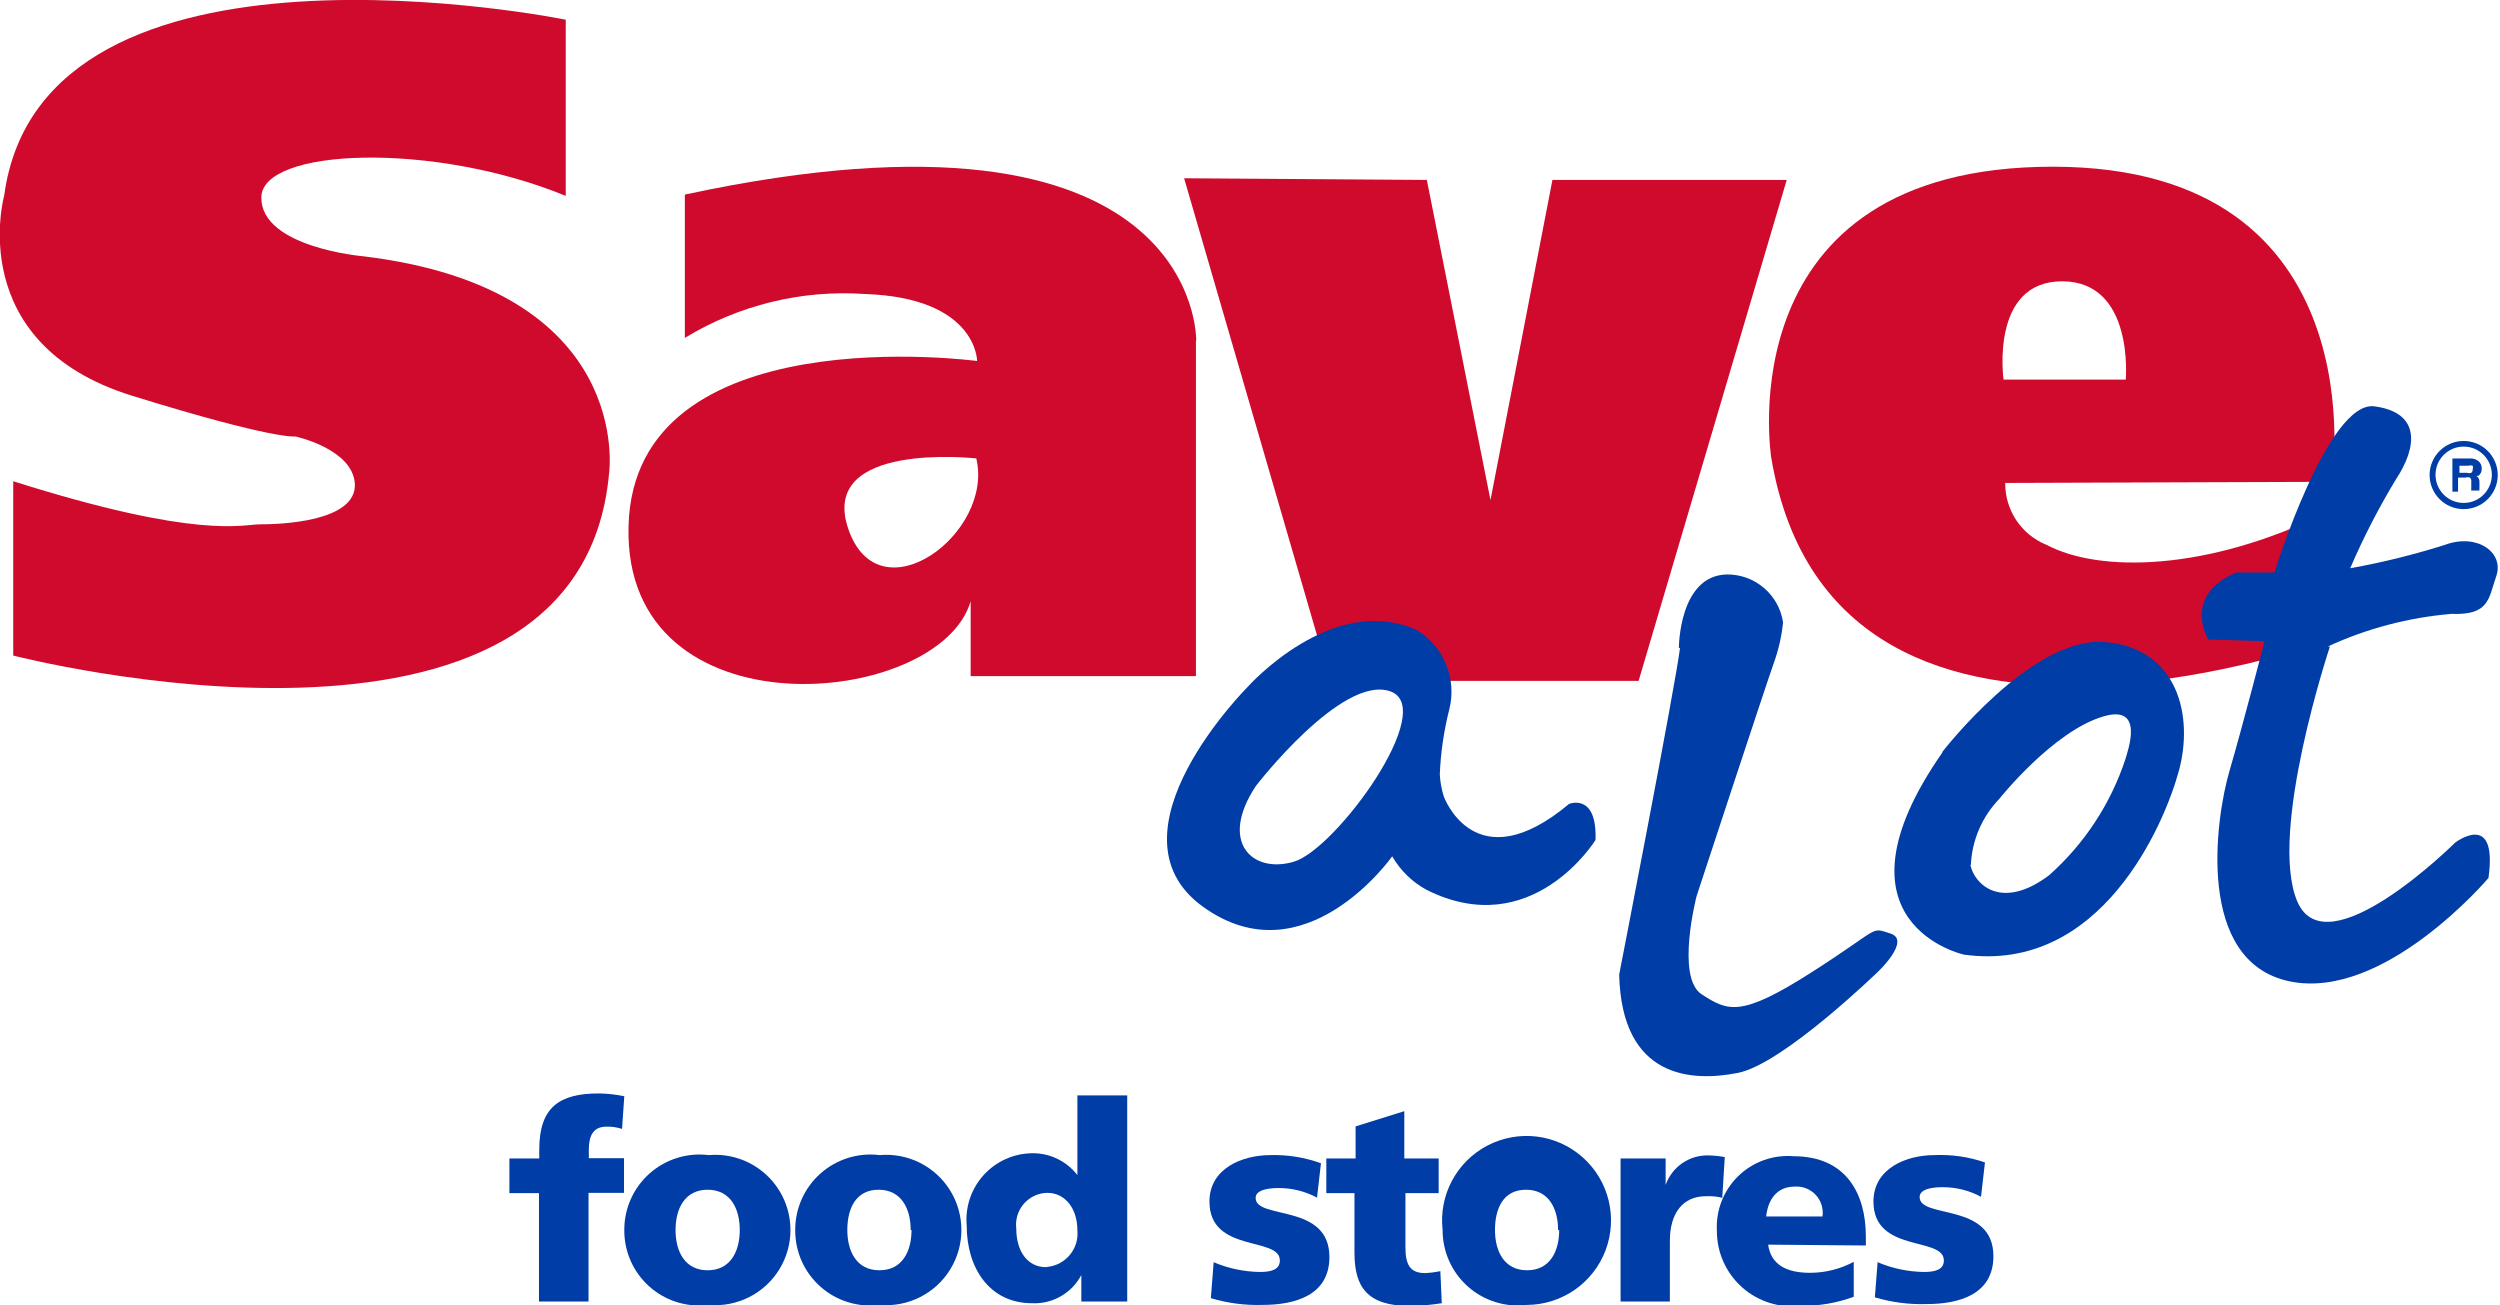
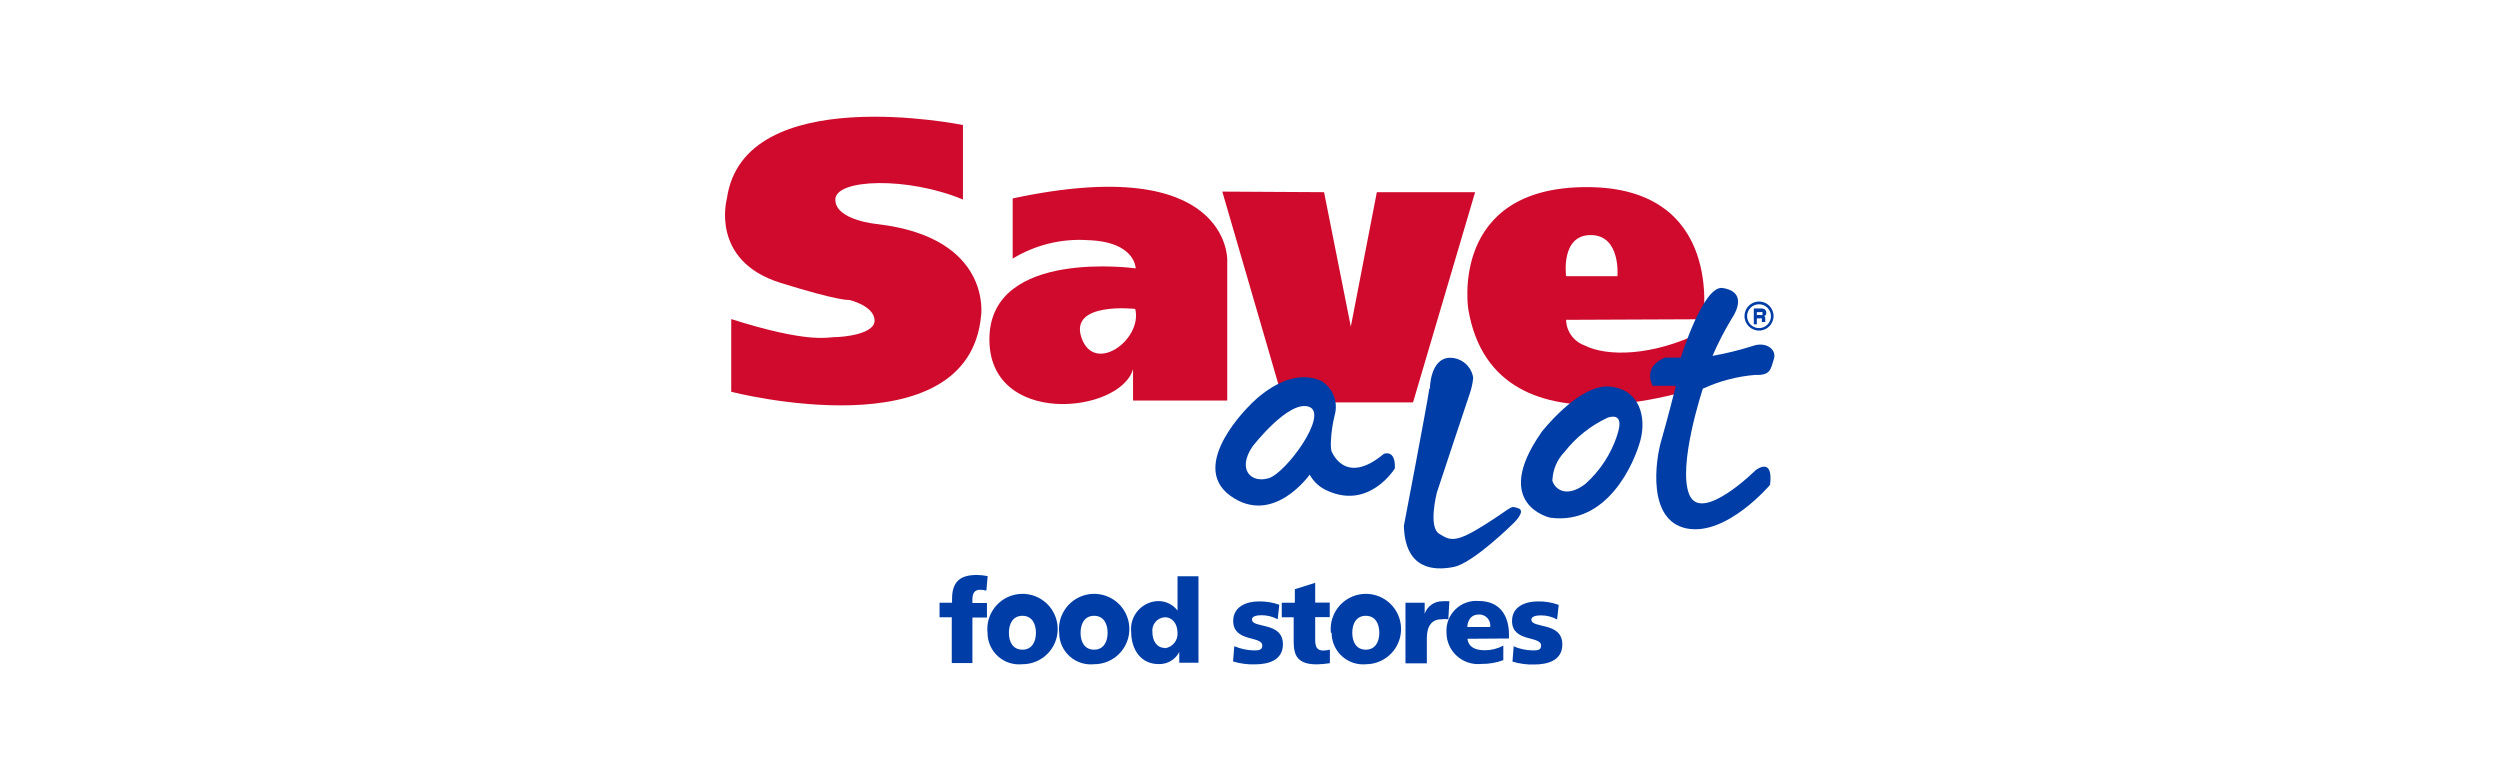
- <svg xmlns="http://www.w3.org/2000/svg" viewBox="0 0 88.78 46.34">
+ <svg xmlns="http://www.w3.org/2000/svg" viewBox="0 0 171.97 53.72">
  <defs>
    <style>.cls-1{fill:none;}.cls-2{fill:#cf0a2c;}.cls-3{clip-path:url(#clip-path);}.cls-4{fill:#003da6;}</style>
-     <clipPath id="clip-path" transform="translate(-6.91 -1.72)">
-       <rect class="cls-1" width="102.59" height="49.78" />
+     <clipPath id="clip-path">
+       <rect class="cls-1" x="44.31" y="6.64" width="83.36" height="40.45" />
    </clipPath>
  </defs>
  <g id="Layer_2" data-name="Layer 2">
    <g id="Layer_1-2" data-name="Layer 1">
-       <path class="cls-2" d="M78.06,15.2H82.4s.31-3.49-2.26-3.49-2.08,3.49-2.08,3.49Zm.06,3.67a2.34,2.34,0,0,0,1.47,2.2c1.89,1,5.69.92,9.85-1.1l1.65,4s-19,7.58-21.28-6c0,0-1.65-10.33,10-10.33s9.91,11.19,9.91,11.19Z" transform="translate(-6.91 -1.72)" />
+       <path class="cls-2" d="M107.73,19h3.53s.25-2.83-1.84-2.83S107.73,19,107.73,19Zm0,3A1.91,1.91,0,0,0,109,23.76c1.53.78,4.62.75,8-.89l1.34,3.28S102.86,32.3,101,21.27c0,0-1.34-8.4,8.15-8.4s8,9.09,8,9.09Z" />
      <g class="cls-3">
-         <polygon class="cls-2" points="42.05 6.33 47.24 24.18 58.19 24.18 63.45 6.39 55.13 6.39 52.93 17.76 50.67 6.39 42.05 6.33" />
-         <path class="cls-2" d="M27,8.66V2.42S8.41-1.37,7.06,8.66c0,0-1.47,5.26,4.56,7.12,5.07,1.57,5.78,1.44,5.78,1.44s2,.43,2.11,1.65c.11,1.4-2.72,1.47-3.36,1.47s-2.2.55-8.77-1.53V25s20.12,5.2,21.16-6.48c0,0,.92-6.54-8.74-7.7,0,0-3.61-.31-3.61-2.08s6.11-2,10.82-.06Z" transform="translate(-6.91 -1.72)" />
+         <polygon class="cls-2" points="84.08 13.18 88.3 27.68 97.2 27.68 101.47 13.22 94.71 13.22 92.92 22.47 91.08 13.22 84.08 13.18" />
+         <path class="cls-2" d="M66.24,13.67V8.6S51.14,5.52,50,13.67c0,0-1.19,4.27,3.7,5.79,4.12,1.28,4.7,1.17,4.7,1.17S60.08,21,60.16,22s-2.21,1.19-2.73,1.19-1.79.45-7.13-1.24v5s16.35,4.22,17.19-5.27c0,0,.75-5.32-7.1-6.26,0,0-2.93-.25-2.93-1.69s5-1.59,8.79,0Z" />
      </g>
-       <path class="cls-2" d="M41.58,18s-5.64-.64-4.54,2.52,5.18.14,4.54-2.52Zm7.8-4.17V25.73h-8V23.07c-1.1,3.81-12.34,4.86-12.15-2.66s12.38-5.87,12.38-5.87,0-2.25-4-2.38a10.85,10.85,0,0,0-6.38,1.56V8.63c18.34-3.94,18.16,5.18,18.16,5.18Z" transform="translate(-6.91 -1.72)" />
-       <path class="cls-4" d="M89.65,24.68s-2.2,6.6-1.16,9.05,5.6-2.08,5.6-2.08,1.53-1.19,1.19,1.25c0,0-3.7,4.37-7.06,3.67s-2.63-5.78-2.14-7.46,1.25-4.62,1.25-4.62l-2-.06s-.95-1.56,1-2.38h1.35s1.9-6.12,3.55-5.9,1.53,1.44.76,2.6a25.81,25.81,0,0,0-1.62,3.15,26.78,26.78,0,0,0,3.36-.83c1.16-.43,2.11.28,1.83,1.1s-.25,1.4-1.59,1.35a13.1,13.1,0,0,0-4.4,1.16Z" transform="translate(-6.91 -1.72)" />
-       <path class="cls-4" d="M52.86,32.32c1.49-.44,5.14-5.45,3.42-6.05s-4.77,3.36-4.77,3.36c-1.33,2-.12,3.13,1.35,2.69ZM58.18,30s1.1,3.07,4.45.27c0,0,1-.41.94,1.28,0,0-2.25,3.65-6,1.77a3.14,3.14,0,0,1-1.22-1.19s-3.1,4.4-6.72,1.79,1.6-7.82,1.6-7.82,3-3.37,6-2a2.56,2.56,0,0,1,1.15,2.8,11.24,11.24,0,0,0-.34,2.32A3.19,3.19,0,0,0,58.18,30Z" transform="translate(-6.91 -1.72)" />
-       <path class="cls-4" d="M66.53,24.73s0-2.57,1.7-2.61a2,2,0,0,1,2,1.7,6,6,0,0,1-.32,1.42c-.28.78-2.75,8.3-2.75,8.3s-.75,2.89.18,3.49,1.38.83,3.9-.78,2.06-1.61,2.8-1.38-.41,1.33-.41,1.33-3.39,3.3-5,3.62-4.13.23-4.22-3.49c0,0,2-10.27,2.16-11.6Z" transform="translate(-6.91 -1.72)" />
-       <path class="cls-4" d="M76.88,32.43c.14.69,1.1,1.65,2.8.37a9.49,9.49,0,0,0,2.71-4.13c.09-.32.68-1.94-.78-1.51-1.79.52-3.71,2.94-3.71,2.94a3.6,3.6,0,0,0-1,2.34Zm-1-4s3.18-4.13,5.78-3.91,3.15,2.63,2.63,4.56-2.78,7.22-7.64,6.54c0,0-5-1.1-.76-7.18Z" transform="translate(-6.91 -1.72)" />
-       <path class="cls-4" d="M94.21,18.51h.31a.24.24,0,0,0,.15,0,.15.15,0,0,0,.05-.13.16.16,0,0,0,0-.12.22.22,0,0,0-.15,0h-.32v.33ZM94,18h.64a.43.43,0,0,1,.29.1.32.32,0,0,1,.11.25.3.3,0,0,1-.12.27l-.07,0,0,0a.24.24,0,0,1,.11.22v.21a.28.28,0,0,0,0,.09.09.09,0,0,0,0,0v0h-.29a.27.27,0,0,1,0-.08,1.09,1.09,0,0,1,0-.14v-.12a.14.14,0,0,0-.05-.12.27.27,0,0,0-.16,0h-.26v.5H94V18Z" transform="translate(-6.91 -1.72)" />
-       <path class="cls-4" d="M94.4,17.58a1,1,0,1,0,1,1,1,1,0,0,0-1-1Zm0,2.22a1.21,1.21,0,1,1,1.21-1.21,1.21,1.21,0,0,1-1.21,1.21Z" transform="translate(-6.91 -1.72)" />
-       <path class="cls-4" d="M26.05,44.09H25V42.86h1.06v-.31c0-1.51.71-2,2.12-2a4.81,4.81,0,0,1,.9.1L29,41.81a1.62,1.62,0,0,0-.56-.08c-.45,0-.62.31-.62.81v.31h1.25v1.23H27.81v3.86H26.05V44.09Z" transform="translate(-6.91 -1.72)" />
-       <path class="cls-4" d="M33.18,45.4c0-.76-.33-1.43-1.14-1.43s-1.14.67-1.14,1.43.33,1.43,1.14,1.43,1.14-.67,1.14-1.43Zm-4.1,0a2.67,2.67,0,0,1,3-2.66,2.67,2.67,0,1,1,0,5.32,2.66,2.66,0,0,1-3-2.66Z" transform="translate(-6.91 -1.72)" />
-       <path class="cls-4" d="M39.25,45.4c0-.76-.33-1.43-1.14-1.43S37,44.64,37,45.4s.33,1.43,1.14,1.43,1.14-.67,1.14-1.43Zm-4.1,0a2.67,2.67,0,0,1,3-2.66,2.67,2.67,0,1,1,0,5.32,2.66,2.66,0,0,1-3-2.66Z" transform="translate(-6.91 -1.72)" />
-       <path class="cls-4" d="M44.1,46.71a1.19,1.19,0,0,0,1.07-1.3c0-.77-.43-1.33-1.07-1.33A1.13,1.13,0,0,0,43,45.35c0,.81.4,1.37,1.06,1.37Zm2.83,1.23H45.31V47h0a1.88,1.88,0,0,1-1.75,1c-1.51,0-2.32-1.25-2.32-2.75a2.36,2.36,0,0,1,2.18-2.57,2,2,0,0,1,1.75.77h0V40.62h1.77v7.32Z" transform="translate(-6.91 -1.72)" />
-       <path class="cls-4" d="M50,46.54a4.35,4.35,0,0,0,1.65.35c.36,0,.71-.06.71-.41,0-.86-2.5-.25-2.5-2.09,0-1.17,1.15-1.65,2.17-1.65a4.84,4.84,0,0,1,1.79.29l-.14,1.22a2.86,2.86,0,0,0-1.37-.34c-.38,0-.81.07-.81.35,0,.79,2.62.17,2.62,2.1,0,1.36-1.22,1.7-2.37,1.7a5.75,5.75,0,0,1-1.84-.24l.1-1.28Z" transform="translate(-6.91 -1.72)" />
-       <path class="cls-4" d="M54.05,42.86h1V41.72l1.73-.54v1.68H58v1.23H56.82V46c0,.62.15.93.7.93a3.34,3.34,0,0,0,.54-.07L58.11,48a8.41,8.41,0,0,1-1.1.1c-1.57,0-2-.69-2-1.9V44.09h-1V42.86Z" transform="translate(-6.91 -1.72)" />
-       <path class="cls-4" d="M62.24,45.4c0-.76-.33-1.43-1.14-1.43S60,44.64,60,45.4s.33,1.43,1.14,1.43,1.14-.67,1.14-1.43Zm-4.1,0a3,3,0,1,1,3,2.66,2.67,2.67,0,0,1-3-2.66Z" transform="translate(-6.91 -1.72)" />
-       <path class="cls-4" d="M68.09,44.26a2,2,0,0,0-.6-.06c-.82,0-1.28.6-1.28,1.59v2.15H64.46V42.86h1.6v.94h0a1.57,1.57,0,0,1,1.5-1.05,3.7,3.7,0,0,1,.6.06l-.09,1.46Z" transform="translate(-6.91 -1.72)" />
-       <path class="cls-4" d="M71.63,44.92a.93.93,0,0,0-1-1.06c-.63,0-.94.48-1,1.06Zm-1.93,1c.1.7.63,1,1.49,1a3.29,3.29,0,0,0,1.55-.39v1.24a5.1,5.1,0,0,1-1.86.32,2.67,2.67,0,0,1-3-2.66,2.52,2.52,0,0,1,2.72-2.65c1.88,0,2.57,1.34,2.57,2.85v.32Z" transform="translate(-6.91 -1.72)" />
-       <path class="cls-4" d="M73.58,46.54a4.35,4.35,0,0,0,1.65.35c.36,0,.71-.06.71-.41,0-.86-2.5-.25-2.5-2.09,0-1.17,1.15-1.65,2.17-1.65A4.84,4.84,0,0,1,77.4,43l-.14,1.22a2.86,2.86,0,0,0-1.37-.34c-.38,0-.81.07-.81.35,0,.79,2.62.17,2.62,2.1,0,1.36-1.22,1.7-2.37,1.7a5.75,5.75,0,0,1-1.84-.24l.1-1.28Z" transform="translate(-6.91 -1.72)" />
+       <path class="cls-2" d="M78.09,21.25s-4.58-.52-3.69,2,4.21.11,3.69-2Zm6.33-3.39v9.69H77.94V25.39c-.89,3.09-10,4-9.88-2.16s10.06-4.77,10.06-4.77,0-1.83-3.28-1.94a8.81,8.81,0,0,0-5.18,1.27V13.65c14.91-3.2,14.76,4.21,14.76,4.21Z" />
+       <path class="cls-4" d="M117.15,26.69s-1.79,5.37-.94,7.35,4.55-1.69,4.55-1.69,1.24-1,1,1c0,0-3,3.55-5.74,3s-2.14-4.7-1.74-6.06,1-3.75,1-3.75l-1.59,0s-.77-1.27.84-1.94h1.09s1.54-5,2.88-4.79,1.24,1.17.62,2.11a21,21,0,0,0-1.32,2.56,21.76,21.76,0,0,0,2.73-.67c.94-.35,1.71.22,1.49.89s-.2,1.14-1.29,1.09a10.65,10.65,0,0,0-3.58.94Z" />
+       <path class="cls-4" d="M87.26,32.9c1.21-.36,4.18-4.43,2.78-4.92s-3.88,2.73-3.88,2.73c-1.08,1.59-.1,2.54,1.09,2.19ZM91.58,31s.89,2.5,3.61.22c0,0,.82-.34.76,1,0,0-1.83,3-4.86,1.43a2.55,2.55,0,0,1-1-1s-2.52,3.58-5.46,1.45S86,27.85,86,27.85s2.48-2.74,4.9-1.64a2.08,2.08,0,0,1,.93,2.27,9.13,9.13,0,0,0-.28,1.88A2.59,2.59,0,0,0,91.58,31Z" />
+       <path class="cls-4" d="M98.36,26.73s0-2.09,1.38-2.12a1.62,1.62,0,0,1,1.6,1.38,4.91,4.91,0,0,1-.26,1.15c-.22.63-2.24,6.74-2.24,6.74s-.61,2.35.15,2.83,1.12.67,3.17-.63,1.68-1.3,2.27-1.12S104.1,36,104.1,36,101.35,38.73,100,39s-3.35.19-3.43-2.83c0,0,1.6-8.35,1.75-9.43Z" />
+       <path class="cls-4" d="M106.77,33c.11.56.89,1.34,2.27.3a7.71,7.71,0,0,0,2.2-3.35c.07-.26.56-1.58-.63-1.23a8.13,8.13,0,0,0-3,2.38,2.93,2.93,0,0,0-.82,1.9ZM106,29.77s2.58-3.35,4.7-3.18,2.56,2.14,2.14,3.7-2.26,5.86-6.21,5.32c0,0-4.07-.89-.62-5.84Z" />
+       <path class="cls-4" d="M120.86,21.67h.25a.19.19,0,0,0,.12,0,.12.12,0,0,0,0-.1.13.13,0,0,0,0-.1.18.18,0,0,0-.12,0h-.26v.27Zm-.21-.45h.52a.35.35,0,0,1,.24.08.26.26,0,0,1,.09.21.24.24,0,0,1-.1.22l-.06,0,0,0a.2.2,0,0,1,.09.18v.17a.22.22,0,0,0,0,.07l0,0v0h-.24a.22.22,0,0,1,0-.07.88.88,0,0,1,0-.11V22a.12.12,0,0,0,0-.1.22.22,0,0,0-.13,0h-.21v.41h-.21v-1Z" />
+       <path class="cls-4" d="M121,20.93a.82.82,0,1,0,.82.82.82.82,0,0,0-.82-.82Zm0,1.81a1,1,0,1,1,1-1,1,1,0,0,1-1,1Z" />
+       <path class="cls-4" d="M65.47,42.46h-.84v-1h.86v-.25c0-1.23.58-1.66,1.72-1.66a3.91,3.91,0,0,1,.73.08l-.09,1a1.31,1.31,0,0,0-.45-.06c-.36,0-.51.25-.51.66v.25h1v1h-1v3.13H65.47V42.46Z" />
+       <path class="cls-4" d="M71.26,43.53c0-.62-.27-1.17-.93-1.17s-.93.55-.93,1.17.27,1.16.93,1.16.93-.55.93-1.16Zm-3.33,0a2.42,2.42,0,1,1,2.4,2.16,2.17,2.17,0,0,1-2.4-2.16Z" />
+       <path class="cls-4" d="M76.19,43.53c0-.62-.27-1.17-.93-1.17s-.93.55-.93,1.17.27,1.16.93,1.16.93-.55.93-1.16Zm-3.33,0a2.42,2.42,0,1,1,2.4,2.16,2.17,2.17,0,0,1-2.4-2.16Z" />
+       <path class="cls-4" d="M80.14,44.59A1,1,0,0,0,81,43.54c0-.63-.35-1.08-.87-1.08a.91.91,0,0,0-.86,1c0,.66.33,1.11.86,1.11Zm2.3,1H81.12v-.74h0a1.53,1.53,0,0,1-1.42.83c-1.23,0-1.89-1-1.89-2.24a1.92,1.92,0,0,1,1.77-2.09A1.64,1.64,0,0,1,81,42h0V39.64h1.44v5.95Z" />
+       <path class="cls-4" d="M84.91,44.45a3.53,3.53,0,0,0,1.34.29c.29,0,.58,0,.58-.33,0-.7-2-.21-2-1.7,0-1,.94-1.34,1.76-1.34A3.93,3.93,0,0,1,88,41.6l-.11,1a2.32,2.32,0,0,0-1.11-.28c-.31,0-.66.06-.66.29,0,.64,2.13.13,2.13,1.71,0,1.1-1,1.38-1.93,1.38a4.67,4.67,0,0,1-1.5-.2l.08-1Z" />
+       <path class="cls-4" d="M88.23,41.46h.84v-.93l1.4-.44v1.36h1v1h-1V44c0,.5.12.75.57.75a2.72,2.72,0,0,0,.44-.06l0,.93a6.83,6.83,0,0,1-.9.08c-1.28,0-1.59-.56-1.59-1.55V42.46h-.82v-1Z" />
+       <path class="cls-4" d="M94.88,43.53c0-.62-.27-1.17-.93-1.17s-.93.55-.93,1.17.27,1.16.93,1.16.93-.55.93-1.16Zm-3.33,0A2.42,2.42,0,1,1,94,45.69a2.17,2.17,0,0,1-2.4-2.16Z" />
+       <path class="cls-4" d="M99.63,42.6a1.63,1.63,0,0,0-.48,0c-.67,0-1,.48-1,1.29v1.74H96.68V41.46H98v.76h0a1.27,1.27,0,0,1,1.22-.86,3,3,0,0,1,.48,0l-.07,1.19Z" />
+       <path class="cls-4" d="M102.51,43.13a.76.76,0,0,0-.79-.86c-.52,0-.76.39-.79.86Zm-1.57.81c.08.57.52.79,1.21.79a2.67,2.67,0,0,0,1.26-.32v1a4.14,4.14,0,0,1-1.51.26,2.17,2.17,0,0,1-2.4-2.17,2.05,2.05,0,0,1,2.21-2.16c1.53,0,2.09,1.09,2.09,2.32v.26Z" />
+       <path class="cls-4" d="M104.09,44.45a3.53,3.53,0,0,0,1.34.29c.29,0,.58,0,.58-.33,0-.7-2-.21-2-1.7,0-1,.94-1.34,1.76-1.34a3.94,3.94,0,0,1,1.45.24l-.11,1a2.32,2.32,0,0,0-1.11-.28c-.31,0-.66.06-.66.29,0,.64,2.13.13,2.13,1.71,0,1.1-1,1.38-1.93,1.38a4.67,4.67,0,0,1-1.5-.2l.08-1Z" />
+       <rect class="cls-1" width="171.97" height="53.72" />
    </g>
  </g>
</svg>
